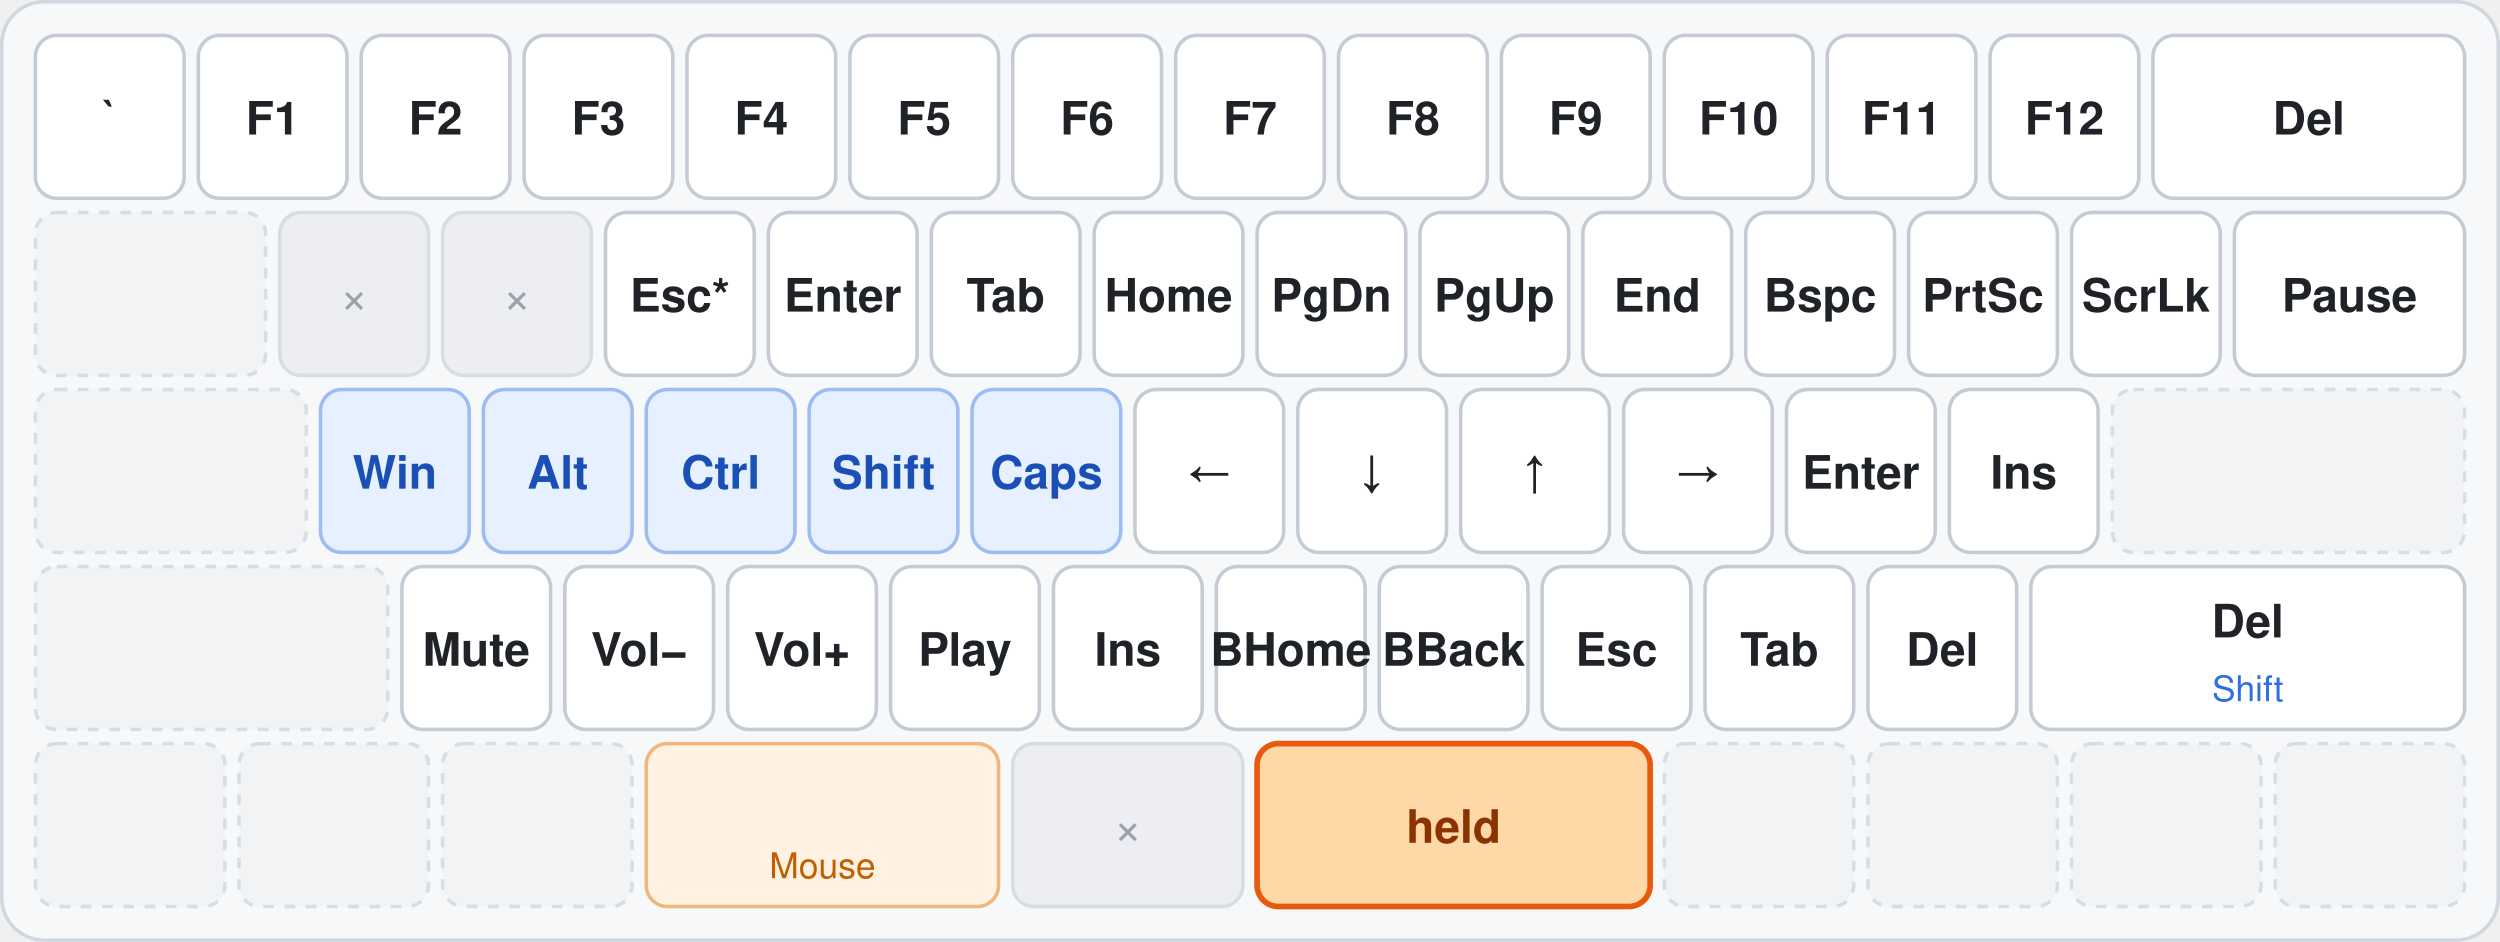
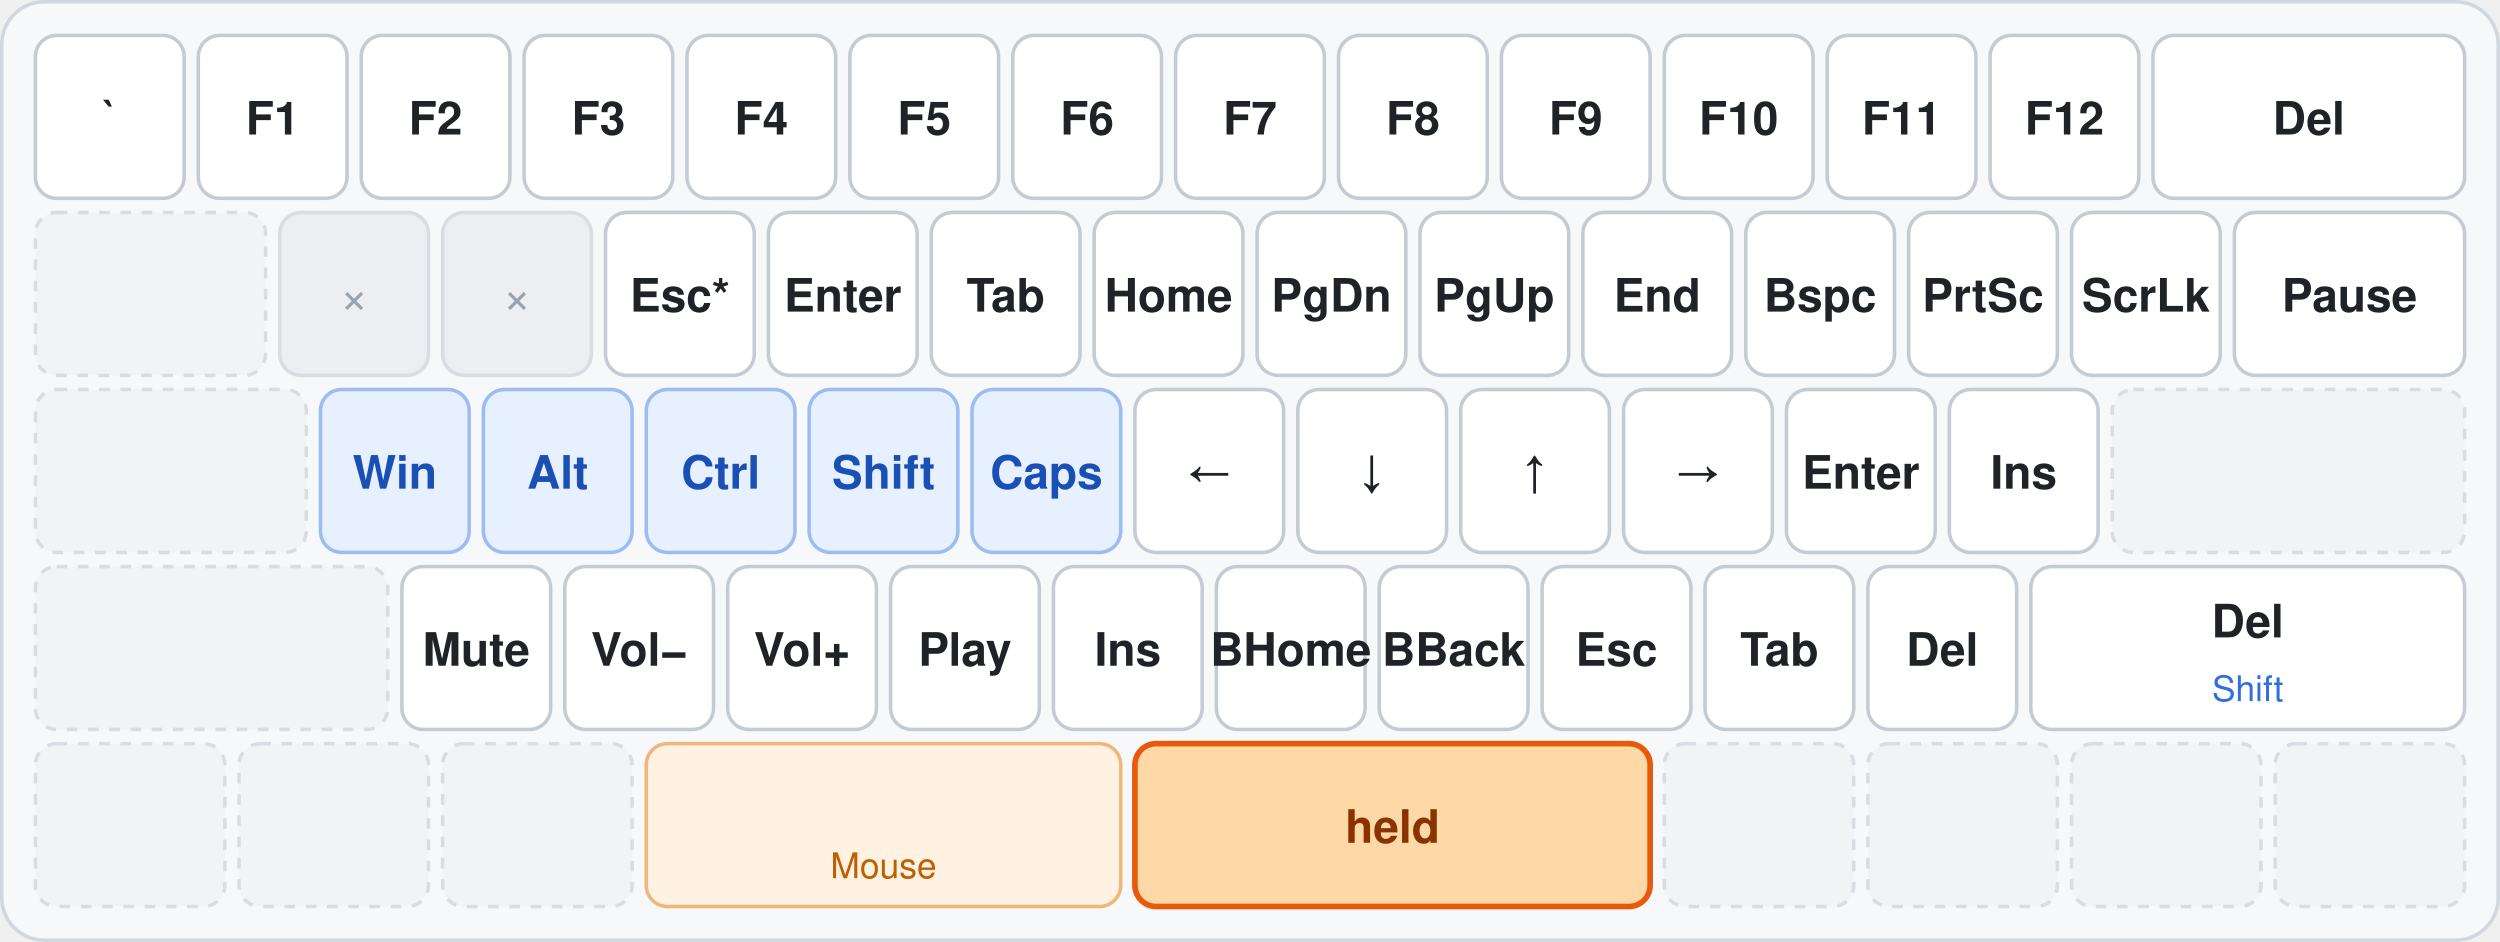
<svg xmlns="http://www.w3.org/2000/svg" viewBox="0 0 706 266" width="706" height="266" role="img" aria-label="Nav layer">
  <style>
  .case { fill: #f6f8fa; stroke: #d0d7de; }
  .k    { fill: #ffffff; stroke: #c4cbd3; }
  .k.mod   { fill: #e7f0ff; stroke: #9dbcf2; }
  .k.layer { fill: #fff2e2; stroke: #f0b77a; }
  .k.held  { fill: #ffd8a8; stroke: #e8590c; stroke-width: 1.6; }
  .k.trans { fill: #f1f3f5; stroke: #d8dde3; stroke-dasharray: 3 3; }
  .k.off   { fill: #eceef1; stroke: #d8dde3; }
  .t    { fill: #1f2328; font: 600 13px system-ui, -apple-system, "Segoe UI", Helvetica, Arial, sans-serif; }
  .t.mod   { fill: #1a4fb5; }
  .t.layer { fill: #9a4b00; }
  .t.held  { fill: #8a3200; }
  .t.off   { fill: #9aa3ad; font-weight: 400; }
  .h    { font: 500 10px system-ui, -apple-system, "Segoe UI", Helvetica, Arial, sans-serif; }
  .h.mod   { fill: #2f6fdf; }
  .h.layer { fill: #c05f00; }
  .cap  { fill: #57606a; font: 400 11px system-ui, -apple-system, "Segoe UI", Helvetica, Arial, sans-serif; }
  .bub  { fill: #6e40c9; }
  .bt   { fill: #ffffff; font: 700 13px ui-monospace, "Cascadia Mono", Consolas, Menlo, monospace; }
  @media (prefers-color-scheme: dark) {
    .case { fill: #161b22; stroke: #30363d; }
    .k    { fill: #2d333b; stroke: #444c56; }
    .k.mod   { fill: #1c2d4d; stroke: #3d5f9c; }
    .k.layer { fill: #3b2a15; stroke: #8a5a24; }
    .k.held  { fill: #5c3410; stroke: #ff922b; }
    .k.trans { fill: #1c2128; stroke: #373e47; }
    .k.off   { fill: #1c2128; stroke: #373e47; }
    .t    { fill: #e6edf3; }
    .t.mod   { fill: #9cc1ff; }
    .t.layer { fill: #ffb366; }
    .t.held  { fill: #ffd8a8; }
    .t.off   { fill: #6e7681; }
    .h.mod   { fill: #7fadff; }
    .h.layer { fill: #ffa94d; }
    .cap  { fill: #8b949e; }
    .bub  { fill: #8957e5; }
  }
</style>
  <rect class="case" x="0.5" y="0.5" width="705" height="265" rx="12" />
  <rect class="k " x="10" y="10" width="42" height="46" rx="6" />
  <text class="t " x="31" y="38" text-anchor="middle">`</text>
  <rect class="k " x="56" y="10" width="42" height="46" rx="6" />
  <text class="t " x="77" y="38" text-anchor="middle">F1</text>
  <rect class="k " x="102" y="10" width="42" height="46" rx="6" />
  <text class="t " x="123" y="38" text-anchor="middle">F2</text>
  <rect class="k " x="148" y="10" width="42" height="46" rx="6" />
  <text class="t " x="169" y="38" text-anchor="middle">F3</text>
  <rect class="k " x="194" y="10" width="42" height="46" rx="6" />
  <text class="t " x="215" y="38" text-anchor="middle">F4</text>
  <rect class="k " x="240" y="10" width="42" height="46" rx="6" />
  <text class="t " x="261" y="38" text-anchor="middle">F5</text>
  <rect class="k " x="286" y="10" width="42" height="46" rx="6" />
  <text class="t " x="307" y="38" text-anchor="middle">F6</text>
  <rect class="k " x="332" y="10" width="42" height="46" rx="6" />
  <text class="t " x="353" y="38" text-anchor="middle">F7</text>
  <rect class="k " x="378" y="10" width="42" height="46" rx="6" />
  <text class="t " x="399" y="38" text-anchor="middle">F8</text>
  <rect class="k " x="424" y="10" width="42" height="46" rx="6" />
  <text class="t " x="445" y="38" text-anchor="middle">F9</text>
  <rect class="k " x="470" y="10" width="42" height="46" rx="6" />
  <text class="t " x="491" y="38" text-anchor="middle">F10</text>
  <rect class="k " x="516" y="10" width="42" height="46" rx="6" />
  <text class="t " x="537" y="38" text-anchor="middle">F11</text>
  <rect class="k " x="562" y="10" width="42" height="46" rx="6" />
  <text class="t " x="583" y="38" text-anchor="middle">F12</text>
  <rect class="k " x="608" y="10" width="88" height="46" rx="6" />
  <text class="t " x="652" y="38" text-anchor="middle">Del</text>
  <rect class="k trans" x="10" y="60" width="65" height="46" rx="6" />
  <rect class="k off" x="79" y="60" width="42" height="46" rx="6" />
  <text class="t off" x="100" y="88" text-anchor="middle">×</text>
  <rect class="k off" x="125" y="60" width="42" height="46" rx="6" />
  <text class="t off" x="146" y="88" text-anchor="middle">×</text>
  <rect class="k " x="171" y="60" width="42" height="46" rx="6" />
  <text class="t " x="192" y="88" text-anchor="middle">Esc*</text>
  <rect class="k " x="217" y="60" width="42" height="46" rx="6" />
  <text class="t " x="238" y="88" text-anchor="middle">Enter</text>
  <rect class="k " x="263" y="60" width="42" height="46" rx="6" />
  <text class="t " x="284" y="88" text-anchor="middle">Tab</text>
  <rect class="k " x="309" y="60" width="42" height="46" rx="6" />
  <text class="t " x="330" y="88" text-anchor="middle">Home</text>
  <rect class="k " x="355" y="60" width="42" height="46" rx="6" />
  <text class="t " x="376" y="88" text-anchor="middle">PgDn</text>
  <rect class="k " x="401" y="60" width="42" height="46" rx="6" />
  <text class="t " x="422" y="88" text-anchor="middle">PgUp</text>
  <rect class="k " x="447" y="60" width="42" height="46" rx="6" />
  <text class="t " x="468" y="88" text-anchor="middle">End</text>
  <rect class="k " x="493" y="60" width="42" height="46" rx="6" />
  <text class="t " x="514" y="88" text-anchor="middle">Bspc</text>
  <rect class="k " x="539" y="60" width="42" height="46" rx="6" />
  <text class="t " x="560" y="88" text-anchor="middle">PrtSc</text>
  <rect class="k " x="585" y="60" width="42" height="46" rx="6" />
  <text class="t " x="606" y="88" text-anchor="middle">ScrLk</text>
  <rect class="k " x="631" y="60" width="65" height="46" rx="6" />
  <text class="t " x="663.5" y="88" text-anchor="middle">Pause</text>
  <rect class="k trans" x="10" y="110" width="76.5" height="46" rx="6" />
  <rect class="k mod" x="90.5" y="110" width="42" height="46" rx="6" />
  <text class="t mod" x="111.5" y="138" text-anchor="middle">Win</text>
  <rect class="k mod" x="136.5" y="110" width="42" height="46" rx="6" />
  <text class="t mod" x="157.5" y="138" text-anchor="middle">Alt</text>
  <rect class="k mod" x="182.5" y="110" width="42" height="46" rx="6" />
  <text class="t mod" x="203.5" y="138" text-anchor="middle">Ctrl</text>
  <rect class="k mod" x="228.5" y="110" width="42" height="46" rx="6" />
  <text class="t mod" x="249.5" y="138" text-anchor="middle">Shift</text>
  <rect class="k mod" x="274.5" y="110" width="42" height="46" rx="6" />
  <text class="t mod" x="295.5" y="138" text-anchor="middle">Caps</text>
  <rect class="k " x="320.5" y="110" width="42" height="46" rx="6" />
  <text class="t " x="341.5" y="138" text-anchor="middle">←</text>
  <rect class="k " x="366.5" y="110" width="42" height="46" rx="6" />
  <text class="t " x="387.5" y="138" text-anchor="middle">↓</text>
  <rect class="k " x="412.5" y="110" width="42" height="46" rx="6" />
  <text class="t " x="433.5" y="138" text-anchor="middle">↑</text>
  <rect class="k " x="458.5" y="110" width="42" height="46" rx="6" />
  <text class="t " x="479.5" y="138" text-anchor="middle">→</text>
  <rect class="k " x="504.5" y="110" width="42" height="46" rx="6" />
  <text class="t " x="525.5" y="138" text-anchor="middle">Enter</text>
  <rect class="k " x="550.5" y="110" width="42" height="46" rx="6" />
  <text class="t " x="571.5" y="138" text-anchor="middle">Ins</text>
  <rect class="k trans" x="596.5" y="110" width="99.5" height="46" rx="6" />
  <rect class="k trans" x="10" y="160" width="99.5" height="46" rx="6" />
  <rect class="k " x="113.5" y="160" width="42" height="46" rx="6" />
  <text class="t " x="134.5" y="188" text-anchor="middle">Mute</text>
  <rect class="k " x="159.5" y="160" width="42" height="46" rx="6" />
  <text class="t " x="180.5" y="188" text-anchor="middle">Vol−</text>
  <rect class="k " x="205.5" y="160" width="42" height="46" rx="6" />
  <text class="t " x="226.5" y="188" text-anchor="middle">Vol+</text>
  <rect class="k " x="251.5" y="160" width="42" height="46" rx="6" />
  <text class="t " x="272.5" y="188" text-anchor="middle">Play</text>
  <rect class="k " x="297.5" y="160" width="42" height="46" rx="6" />
  <text class="t " x="318.5" y="188" text-anchor="middle">Ins</text>
  <rect class="k " x="343.5" y="160" width="42" height="46" rx="6" />
  <text class="t " x="364.5" y="188" text-anchor="middle">BHome</text>
  <rect class="k " x="389.5" y="160" width="42" height="46" rx="6" />
  <text class="t " x="410.5" y="188" text-anchor="middle">BBack</text>
  <rect class="k " x="435.5" y="160" width="42" height="46" rx="6" />
  <text class="t " x="456.5" y="188" text-anchor="middle">Esc</text>
  <rect class="k " x="481.5" y="160" width="42" height="46" rx="6" />
  <text class="t " x="502.5" y="188" text-anchor="middle">Tab</text>
  <rect class="k " x="527.5" y="160" width="42" height="46" rx="6" />
  <text class="t " x="548.5" y="188" text-anchor="middle">Del</text>
  <rect class="k " x="573.5" y="160" width="122.5" height="46" rx="6" />
  <text class="t " x="634.75" y="180" text-anchor="middle">Del</text>
  <text class="h mod" x="634.75" y="198" text-anchor="middle">Shift</text>
  <rect class="k trans" x="10" y="210" width="53.5" height="46" rx="6" />
  <rect class="k trans" x="67.5" y="210" width="53.5" height="46" rx="6" />
  <rect class="k trans" x="125" y="210" width="53.5" height="46" rx="6" />
-   <rect class="k layer" x="182.5" y="210" width="99.5" height="46" rx="6" />
-   <text class="h layer" x="232.25" y="248" text-anchor="middle">Mouse</text>
-   <rect class="k off" x="286" y="210" width="65" height="46" rx="6" />
-   <text class="t off" x="318.5" y="238" text-anchor="middle">×</text>
-   <rect class="k held" x="355" y="210" width="111" height="46" rx="6" />
-   <text class="t held" x="410.5" y="238" text-anchor="middle">held</text>
+   <rect class="k layer" x="182.5" y="210" width="134" height="46" rx="6" />
+   <text class="h layer" x="249.5" y="248" text-anchor="middle">Mouse</text>
+   <rect class="k held" x="320.5" y="210" width="145.5" height="46" rx="6" />
+   <text class="t held" x="393.25" y="238" text-anchor="middle">held</text>
  <rect class="k trans" x="470" y="210" width="53.5" height="46" rx="6" />
  <rect class="k trans" x="527.5" y="210" width="53.5" height="46" rx="6" />
  <rect class="k trans" x="585" y="210" width="53.5" height="46" rx="6" />
  <rect class="k trans" x="642.5" y="210" width="53.5" height="46" rx="6" />
</svg>
